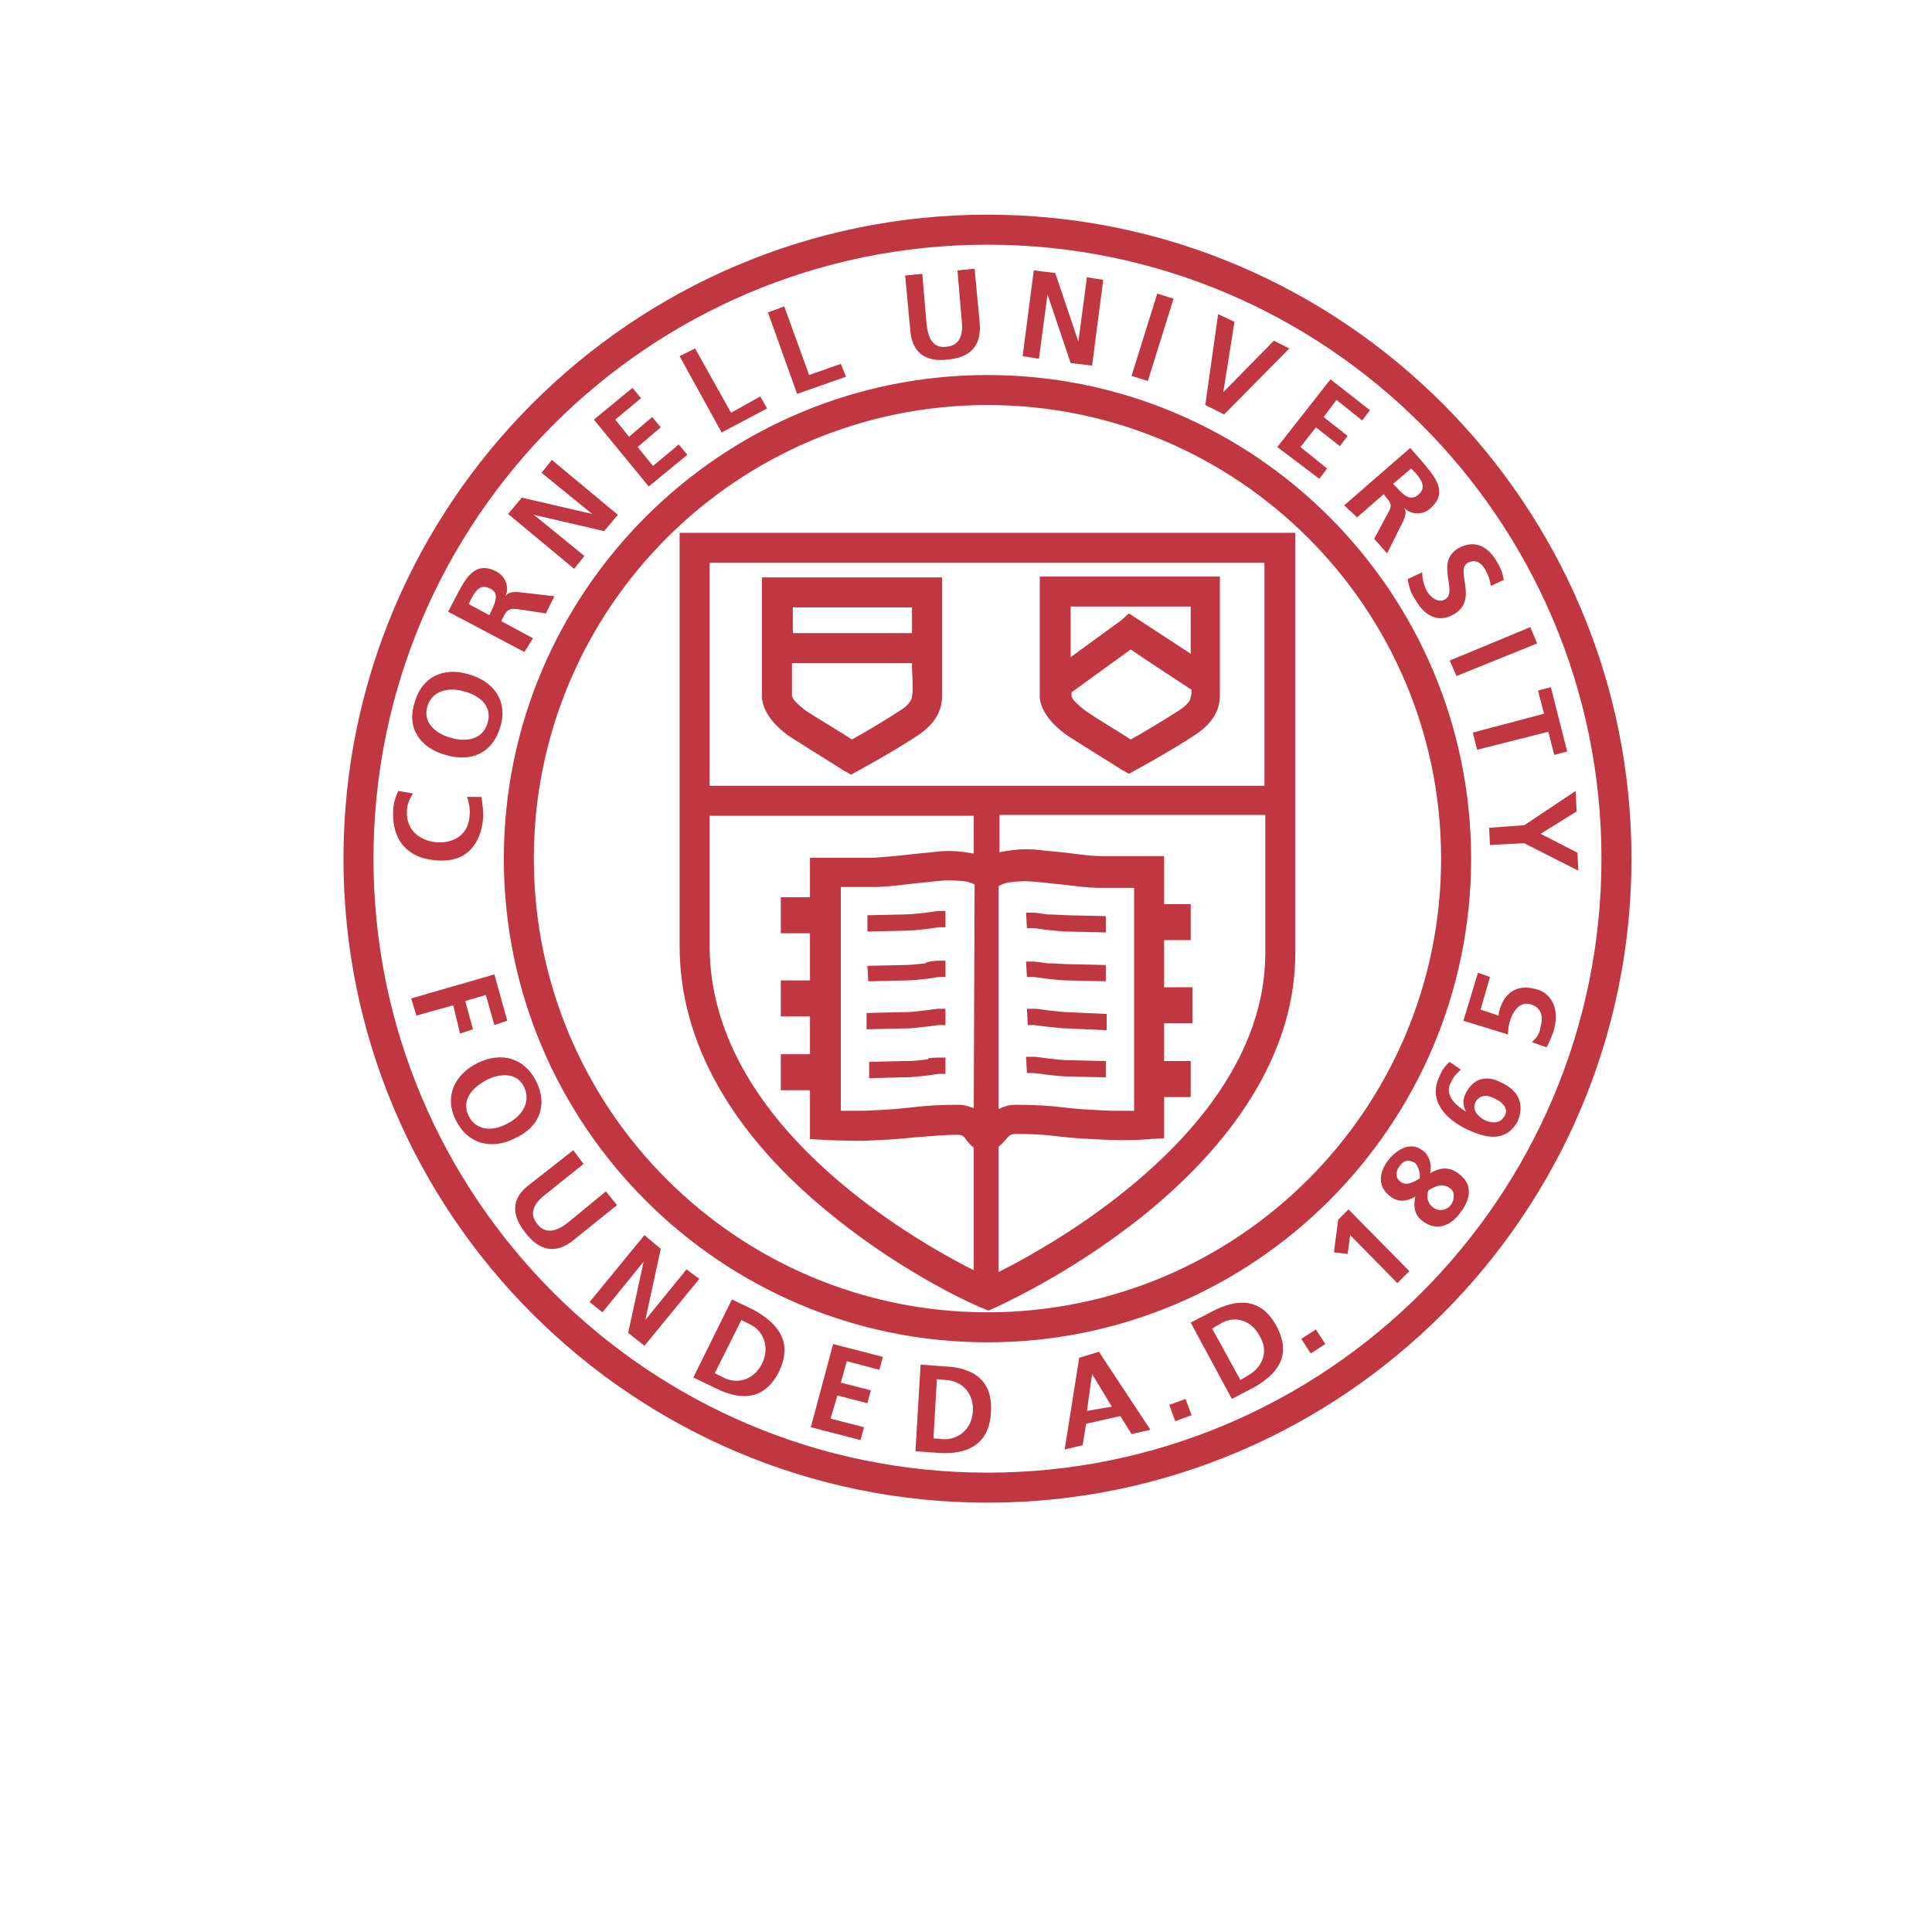
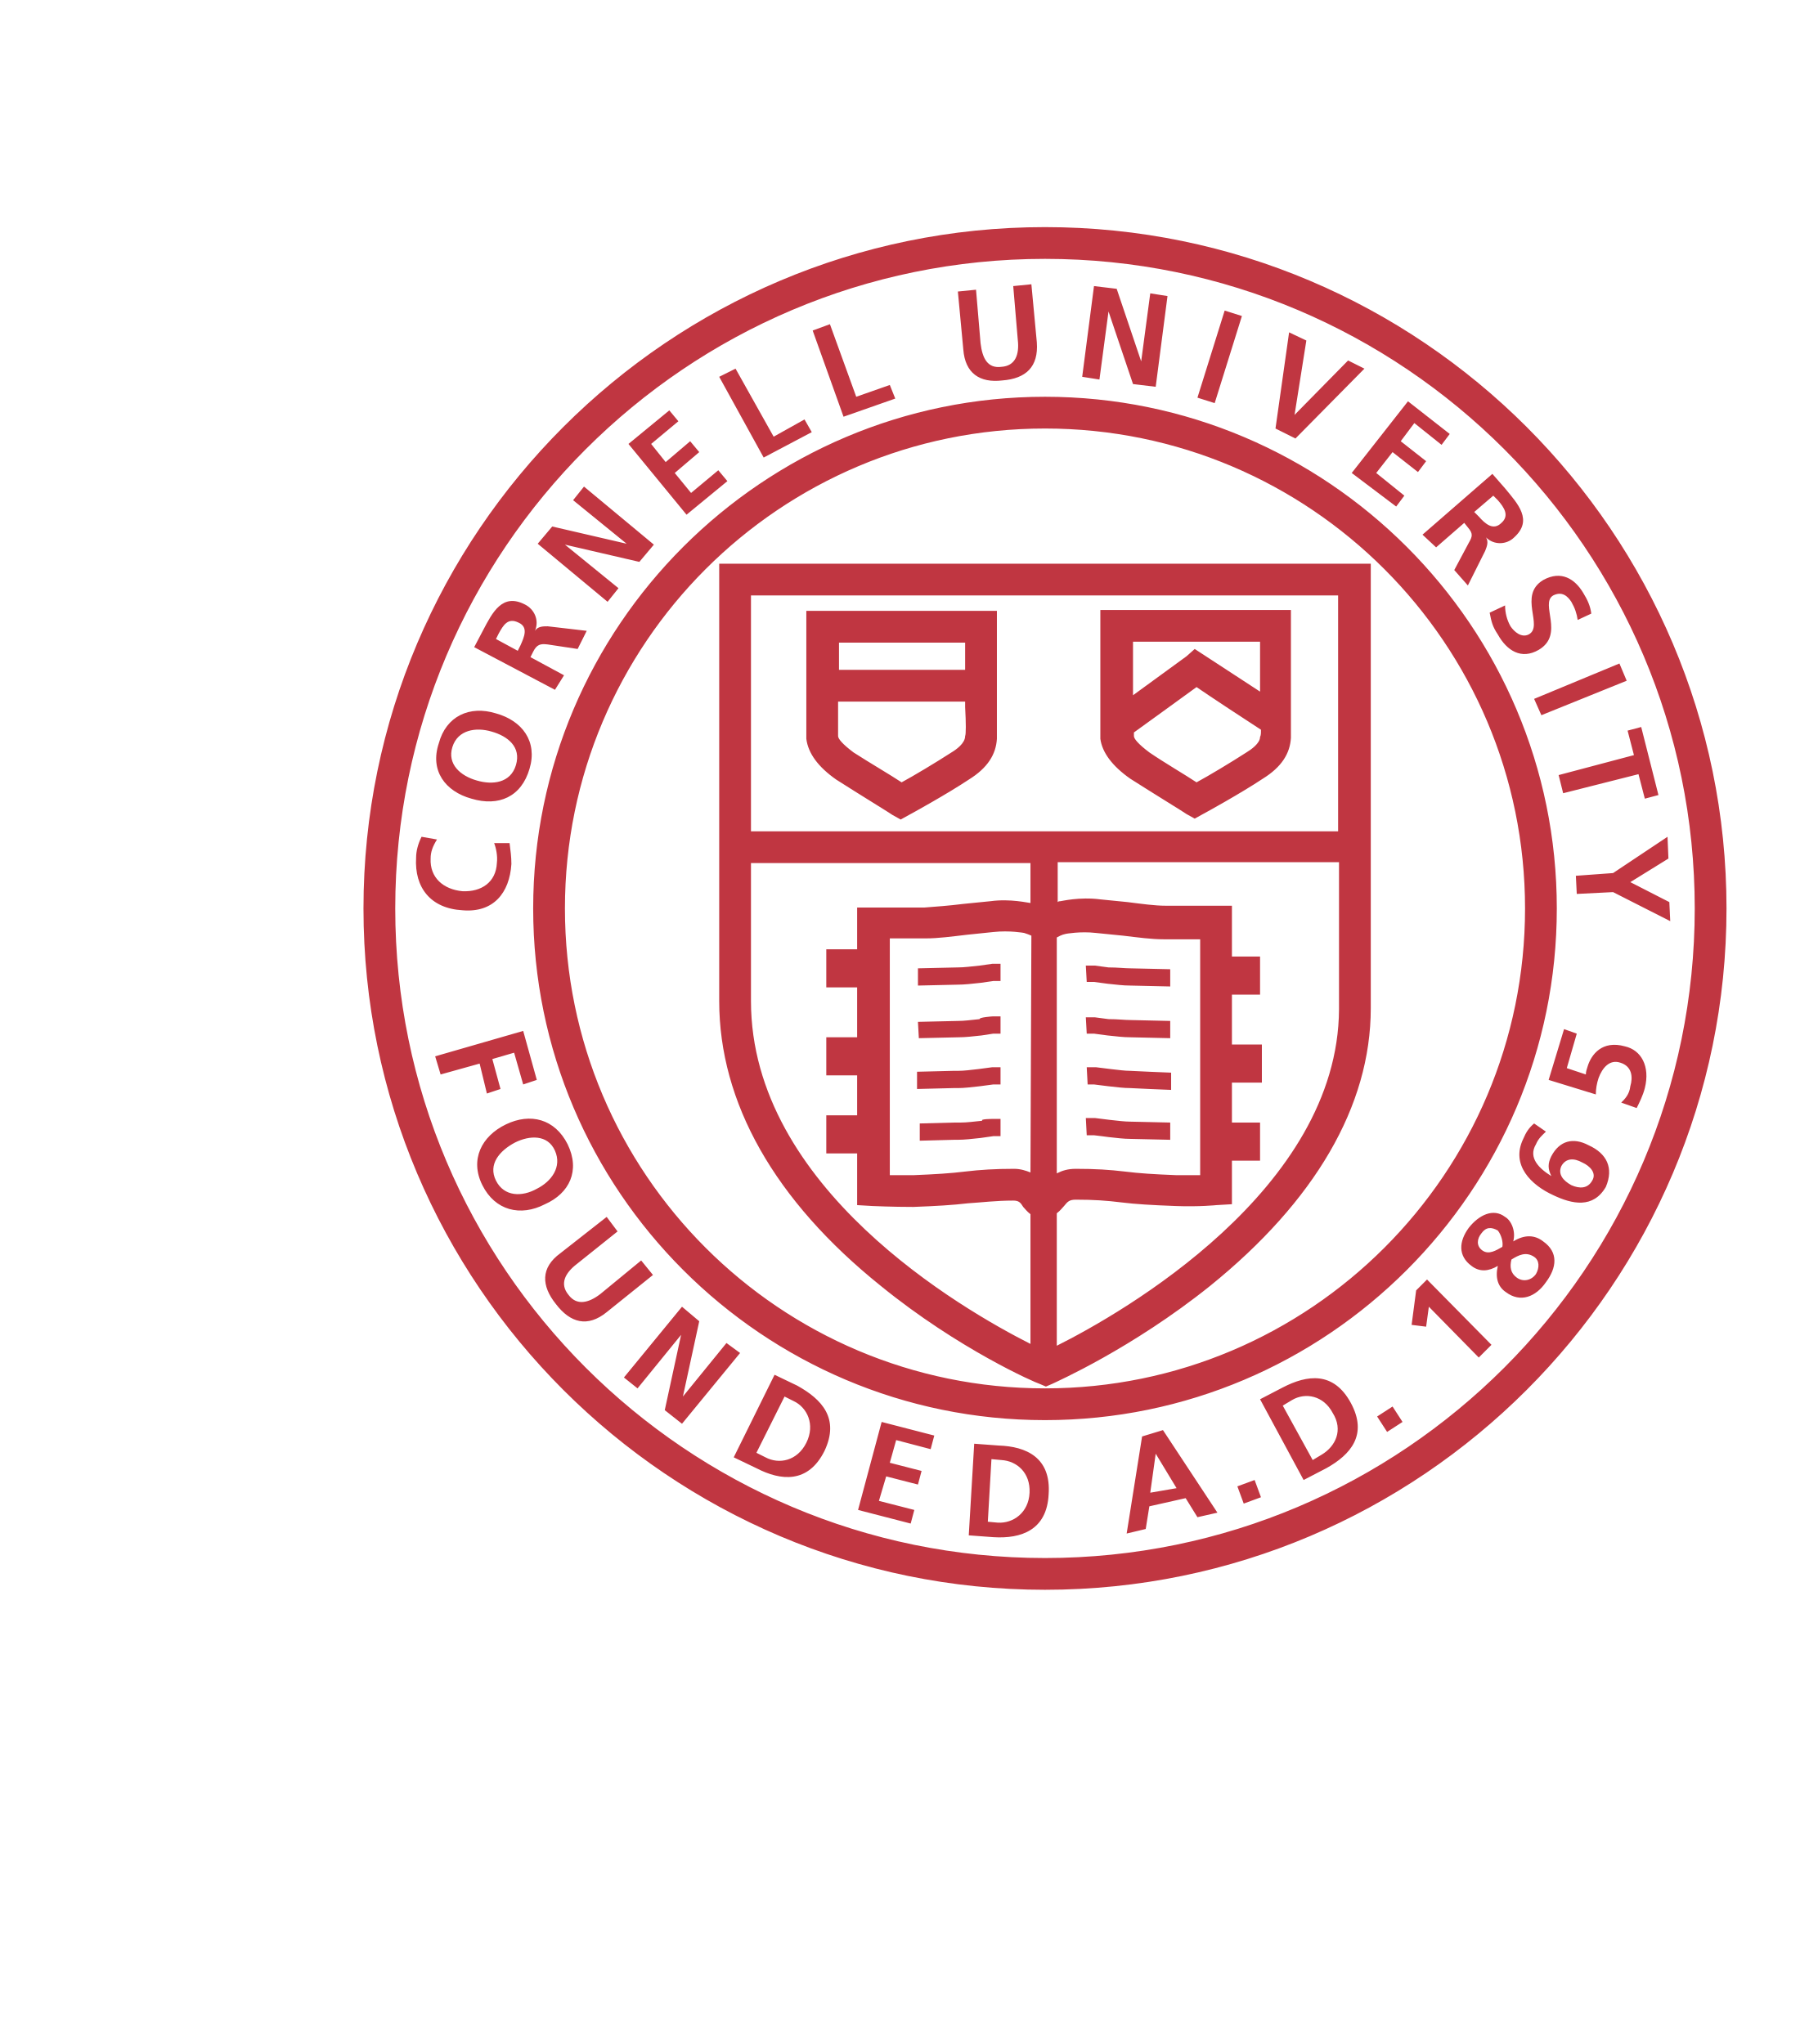
- <svg xmlns="http://www.w3.org/2000/svg" clip-rule="evenodd" fill-rule="evenodd" stroke-linejoin="round" stroke-miterlimit="1.414" viewBox="50 0 450 450">
+ <svg xmlns="http://www.w3.org/2000/svg" clip-rule="evenodd" fill-rule="evenodd" stroke-linejoin="round" stroke-miterlimit="1.414" viewBox="50 0 400 450">
  <path d="m224 89.145c-43.47 0-78.855 35.385-78.855 78.855s35.385 78.855 78.855 78.855 78.855-35.385 78.855-78.855-35.385-78.855-78.855-78.855zm0 154.035c-41.475 0-75.18-33.705-75.18-75.18s33.705-75.18 75.18-75.18 75.18 33.705 75.18 75.18-33.705 75.18-75.18 75.18zm0-134.4c-32.655 0-59.22 26.565-59.22 59.22s26.565 59.22 59.22 59.22 59.22-26.565 59.22-59.22-26.565-59.22-59.22-59.22zm0 114.765c-30.66 0-55.545-24.885-55.545-55.545s24.885-55.545 55.545-55.545 55.545 24.885 55.545 55.545-24.885 55.545-55.545 55.545zm-37.695-95.445v50.61c0 11.76 6.405 23.1 18.69 32.97 9.03 7.35 17.955 11.235 18.375 11.34l.735.315.735-.315c.42-.21 9.24-4.095 18.27-11.34 12.075-9.765 18.585-20.79 18.585-32.13v-51.45zm71.61 3.675v27.3h-67.935v-27.3zm-15.96 67.095h-2.73c-2.625-.105-4.305-.21-5.985-.42-1.785-.21-3.36-.315-5.67-.315-.945 0-1.575.21-2.205.525v-27.3c.21-.105.525-.315 1.05-.42 0 0 1.68-.315 3.465-.105l3.15.315c1.785.21 3.255.42 4.725.42h4.2zm-19.635-.315c-.525-.21-1.155-.42-1.89-.42-2.205 0-3.885.105-5.67.315-1.68.21-3.465.315-5.985.42h-2.73v-27.405h4.2c1.365 0 2.94-.21 4.725-.42l3.045-.315c1.89-.21 3.57.105 3.57.105.315.105.63.21.84.315zm-32.34-19.845v-15.96h32.34v4.62c-.21 0-2.31-.525-4.62-.21l-3.15.315c-1.68.21-3.15.315-4.515.42h-3.99-3.78v4.83h-3.57v4.41h3.57v5.775h-3.57v4.41h3.57v4.62h-3.57v4.41h3.57v5.985l1.785.105c.105 0 2.205.105 4.725.105 2.73-.105 4.515-.21 6.3-.42 1.68-.105 3.255-.315 5.25-.315.63 0 .84.21 1.155.735.21.21.42.525.84.84v15.015c-7.875-3.99-32.34-18.06-32.34-39.69zm35.385 39.9v-15.33c.42-.315.63-.63.84-.84.42-.525.63-.735 1.365-.735 2.1 0 3.57.105 5.25.315s3.57.315 6.3.42 4.725-.105 4.725-.105l1.785-.105v-5.04h3.255v-4.41h-3.255v-4.62h3.465v-4.41h-3.465v-5.775h3.255v-4.41h-3.255v-5.88h-3.675-3.99c-1.26 0-2.73-.21-4.41-.42l-3.15-.315c-2.415-.315-4.515.21-4.62.21s-.21 0-.315.105v-4.62h32.55v17.01c-.105 20.895-25.095 35.175-32.655 38.955zm-25.515-65.52c2.625 1.68 6.405 3.99 6.51 4.095l.945.525.945-.525c.21-.105 4.41-2.415 6.93-4.095 2.205-1.365 3.15-2.94 3.255-4.725v-12.915-1.89h-22.05v14.805c.21 1.68 1.365 3.255 3.465 4.725zm14.91-5.04c0 .84-1.05 1.575-1.575 1.89-1.785 1.155-4.41 2.73-5.775 3.465-1.26-.84-3.78-2.31-5.565-3.465-1.26-.945-1.785-1.575-1.785-1.89v-3.99h14.7v.63c.105 1.89.105 3.15 0 3.36zm0-10.815v3.15h-14.595v-3.15zm19.11 15.75c2.625 1.68 6.405 3.99 6.51 4.095l.945.525.945-.525c.21-.105 4.41-2.415 6.93-4.095 2.205-1.365 3.15-2.94 3.255-4.725v-12.915-1.89h-22.05v14.91c.21 1.575 1.365 3.15 3.465 4.62zm15.015-4.83c0 .735-1.05 1.47-1.575 1.785-1.785 1.155-4.41 2.73-5.775 3.465-1.26-.84-3.78-2.31-5.46-3.465-1.26-.945-1.785-1.575-1.785-1.89v-.42s5.67-4.095 7.245-5.25c1.365.945 5.985 3.99 7.455 4.935 0 .42 0 .63-.105.84 0-.105 0 0 0 0zm-14.7-11.025h14.7v5.775l-7.56-4.935-.945.84-6.195 4.515v-1.68c0-1.575 0-3.15 0-4.515zm-.315 37.8 4.62.105v1.995l-4.62-.105c-.84 0-1.575-.105-2.625-.21l-1.575-.21h-.84l-.105-1.89h1.05l1.575.21c1.05 0 1.89.105 2.52.105zm0 5.985 4.62.105v1.995l-4.62-.105c-.84 0-1.575-.105-2.625-.21l-1.575-.21h-.84l-.105-1.89h1.05l1.575.21c1.05 0 1.89.105 2.52.105zm-4.935 7.455-.105-1.995h1.05l1.68.21c.945.105 1.68.21 2.31.21l2.205.105 2.52.105v1.995l-2.52-.105-2.205-.105c-.735 0-1.575-.105-2.52-.21l-1.68-.21zm4.935 4.305 4.62.105v1.995l-4.62-.105c-.735 0-1.575-.105-2.52-.21 0 0-1.575-.21-1.68-.21h-.84l-.105-1.995h1.05l1.68.21c.945.105 1.785.21 2.415.21zm-24.57-15.75v-1.995l4.62-.105c.735 0 1.47-.105 2.52-.21l1.47-.21h.945v1.995h-.84l-1.47.21c-.945.105-1.89.21-2.625.21zm8.61 3.57h.945v1.995h-.84l-1.365.21c-.945.105-1.89.21-2.625.21l-4.62.105-.105-1.89 4.62-.105c.735 0 1.47-.105 2.52-.21-.105-.21 1.47-.315 1.47-.315zm0 5.88h.945v1.995h-.84l-1.575.21c-.945.105-1.785.21-2.52.21h-.525l-4.2.105v-1.995l4.2-.105h.525c.735 0 1.47-.105 2.415-.21zm0 5.985h.945v1.995h-.84l-1.47.21c-.945.105-1.89.21-2.625.21h-.42l-3.99.105v-1.995l3.99-.105h.735c.735 0 1.47-.105 2.52-.21-.315-.21 1.155-.21 1.155-.21zm-3.36-89.04-.63-6.72 2.1-.21.525 6.195c.21 1.785.84 2.94 2.415 2.73 1.575-.105 2.1-1.365 1.89-3.15l-.525-6.195 2.1-.21.63 6.72c.21 2.835-1.26 4.2-3.99 4.41-2.625.315-4.305-.84-4.515-3.57zm-32.025 19.11-6.72-8.19 4.725-3.885 1.05 1.26-3.15 2.625 1.68 2.1 2.835-2.415 1.05 1.26-2.835 2.415 1.89 2.31 3.15-2.625 1.05 1.26zm18.165-11.34-3.57-9.975 1.995-.735 3.045 8.4 3.885-1.365.63 1.575zm29.61-4.305-1.995-.315 1.365-10.5 2.625.315 2.835 8.4 1.05-7.875 1.995.315-1.365 10.5-2.625-.315-2.835-8.4zm-56.91 25.725-8.085-6.72 1.68-1.995 8.61 1.995-6.195-5.04 1.26-1.575 8.085 6.72-1.68 1.995-8.61-1.995 6.195 5.04zm-5.04 8.505-3.885-2.1.315-.63c.42-.84.84-.945 1.68-.84l3.465.525 1.05-2.1-4.515-.525c-.525 0-1.155 0-1.47.525.525-1.26-.105-2.52-1.155-3.045-2.625-1.365-3.78.945-4.83 2.94l-1.05 1.995 9.345 4.935zm-5.04-3.465-.315.63-2.52-1.365.315-.63c.525-.945 1.05-1.89 2.31-1.26 1.155.525.63 1.68.21 2.625zm117.285 6.195 9.87-4.095.84 1.995-9.87 3.99zm-36.96-34.23-1.995-.63 3.15-10.08 1.995.63zm48.51 40.74-.735-2.835 1.575-.42 1.995 7.875-1.575.42-.735-2.835-8.715 2.205-.525-2.1zm-2.415 13.65 6.3-4.2.105 2.52-4.41 2.73 4.515 2.31.105 2.205-6.615-3.36-4.2.21-.105-2.1zm-9.765-27.615c1.785-.945-1.26-4.515 1.68-6.3 2.1-1.155 3.675-.105 4.62 1.47.525.84.84 1.575.945 2.415l-1.575.735c-.105-.735-.315-1.365-.735-2.1-.42-.63-1.05-1.26-2.1-.735-1.575.945 1.365 4.515-1.68 6.3-1.995 1.155-3.675.105-4.725-1.785-.63-.945-.735-1.47-.945-2.52l1.785-.84c0 .84.21 1.68.63 2.415.42.63 1.26 1.365 2.1.945zm-10.71-10.08 3.255-2.835.42.525c.63.735.525 1.05.105 1.785l-1.68 3.15 1.575 1.785 1.995-3.99c.21-.525.42-1.05.105-1.575.945.945 2.415.84 3.255 0 2.205-1.995.42-3.885-1.05-5.67l-1.47-1.68-8.085 7.035zm6.615-5.985.525.525c.735.84 1.365 1.785.42 2.625-.945.945-1.89.105-2.625-.735l-.525-.525zm-22.89-6.615-2.31-1.155 1.575-11.13 1.995.945-1.365 8.61 6.195-6.3 1.89.945zm6.51 3.99 6.51-8.295 4.83 3.78-.945 1.26-3.15-2.52-1.575 2.1 2.94 2.31-.945 1.26-2.94-2.31-1.89 2.415 3.255 2.625-.945 1.26zm-68.04-1.785-5.145-9.345 1.89-.945 4.41 7.875 3.57-1.995.84 1.47zm56.805 118.335.735 1.995-1.995.735-.735-1.995zm-13.02-5.04-1.785 11.235 2.205-.525.42-2.625 4.2-.945 1.365 2.205 2.31-.525-6.3-9.555zm.945 6.51.63-4.515 2.415 3.99zm45.465-29.085c-.945-.735-2.1-.84-3.465 0 .315-1.155-.21-2.415-.945-2.835-1.365-1.05-3.045-.21-4.2 1.26-1.155 1.575-1.26 3.255.315 4.41.945.735 1.995.63 3.045 0-.315 1.365 0 2.415.945 3.045 1.68 1.26 3.465.525 4.62-1.155 1.26-1.68 1.47-3.465-.315-4.725zm-4.725.63c-.735.42-1.575.945-2.31.42s-.63-1.365-.105-1.995c.525-.735 1.155-.735 1.89-.315.42.525.63 1.365.525 1.89zm3.885 3.15c-.525.735-1.47.945-2.205.42s-.84-1.26-.63-2.1c.84-.525 1.68-.945 2.625-.315.63.42.63 1.26.21 1.995zm-62.16 19.845-2.835-.21-.63 10.605 2.835.21c3.255.21 6.195-.84 6.405-4.935.315-4.305-2.625-5.565-5.775-5.67zm3.57 5.46c-.105 2.31-1.89 3.57-3.675 3.465l-1.155-.105.42-7.245 1.155.105c1.785.105 3.36 1.47 3.255 3.78zm-64.575-80.325c3.15.945 5.775-.21 6.72-3.465.945-3.15-.84-5.565-3.885-6.405-3.045-.945-5.775.315-6.615 3.465-1.05 3.15.735 5.565 3.78 6.405zm-2.205-5.985c.63-1.995 2.73-2.31 4.515-1.785 1.89.525 3.465 1.785 2.835 3.885s-2.73 2.31-4.515 1.785c-1.89-.525-3.465-1.89-2.835-3.885zm96.075 74.13-2.625 1.365 5.04 9.345 2.625-1.365c2.835-1.575 4.83-3.885 2.835-7.56s-5.04-3.255-7.875-1.785zm4.515 7.77-1.05.63-3.465-6.3 1.05-.63c1.575-.945 3.675-.525 4.725 1.47 1.26 1.995.315 3.885-1.26 4.83zm-50.925-3.78 6.09 1.575-.42 1.575-3.99-1.05-.735 2.625 3.675.945-.42 1.575-3.675-.945-.84 2.835 4.095 1.05-.42 1.575-6.09-1.575zm59.115-1.785 1.155 1.785-1.785 1.155-1.155-1.785zm3.99-14.7 7.455 7.56-1.47 1.47-5.775-5.88-.315 2.31-1.68-.21.525-3.99zm-109.62-24.99-4.515 1.26-.63-2.1 10.185-2.94 1.575 5.67-1.575.525-1.05-3.675-2.52.735.945 3.465-1.575.525zm134.82 2.835c-.21.84-.63 1.68-.945 2.31l-1.785-.63c.42-.42.945-.945 1.05-1.89.315-1.05.21-2.31-1.155-2.73-1.26-.42-2.1.63-2.52 1.785-.21.63-.315 1.26-.315 1.89l-5.46-1.68 1.785-5.88 1.47.525-1.155 3.99 2.205.735c0-.315.105-.63.21-.945.42-1.365 1.68-3.045 4.305-2.31 1.89.42 2.94 2.31 2.31 4.83zm-136.815-20.58c-3.675-.21-5.565-2.625-5.355-6.09 0-.735.21-1.575.63-2.415l1.785.315c-.525.84-.735 1.47-.735 2.205-.105 2.205 1.47 3.57 3.675 3.78 2.205.105 3.885-1.05 3.99-3.255.105-.84-.105-1.785-.315-2.31h1.785c.105.84.21 1.575.21 2.415-.21 3.36-2.1 5.67-5.67 5.355zm12.18 27.09c-1.47-2.94-4.305-3.675-7.14-2.31s-4.2 4.095-2.73 7.035 4.41 3.675 7.245 2.205c2.835-1.26 4.095-3.885 2.625-6.93zm-3.57 5.145c-1.68.945-3.78.945-4.725-.945s.42-3.465 2.205-4.41c1.68-.84 3.78-.945 4.62.945s-.42 3.57-2.1 4.41zm121.695-5.04c-1.785-.945-3.36-.525-4.305 1.26-.42.84-.42 1.47 0 2.31-1.365-.84-2.73-2.1-1.785-3.675.315-.735.735-1.05 1.155-1.47l-1.365-.945c-.63.525-.945 1.05-1.26 1.785-1.47 3.045.945 5.355 3.465 6.51 2.205 1.05 4.62 1.575 6.09-.945.945-2.205.105-3.885-1.995-4.83zm.42 4.095c-.525.945-1.47.945-2.415.525-.945-.525-1.575-1.26-1.155-2.205.525-.945 1.47-.945 2.415-.42.945.42 1.68 1.26 1.155 2.1zm-108.675 10.92-5.355 4.305c-2.205 1.785-4.2 1.26-5.88-.945-1.68-2.1-1.785-4.2.525-5.88l5.355-4.2 1.26 1.68-4.725 3.78c-1.365 1.05-1.995 2.31-.945 3.57.945 1.26 2.31.945 3.675-.105l4.725-3.885zm16.695 12.81-2.625-1.26-4.725 9.555 2.625 1.26c2.835 1.47 5.985 1.785 7.875-1.995 1.785-3.78-.315-5.985-3.15-7.56zm1.05 6.615c-1.05 2.1-3.15 2.52-4.725 1.68l-1.05-.525 3.255-6.51 1.05.525c1.575.735 2.52 2.73 1.47 4.83zm-7.665-10.395-6.72 8.19-1.995-1.575 1.89-8.715-5.04 6.195-1.575-1.26 6.72-8.19 1.995 1.68-1.89 8.715 5.04-6.195z" fill="#c03641" fill-rule="nonzero" transform="matrix(1.90223 0 0 1.90223 -146.098 -119.574)" />
</svg>
